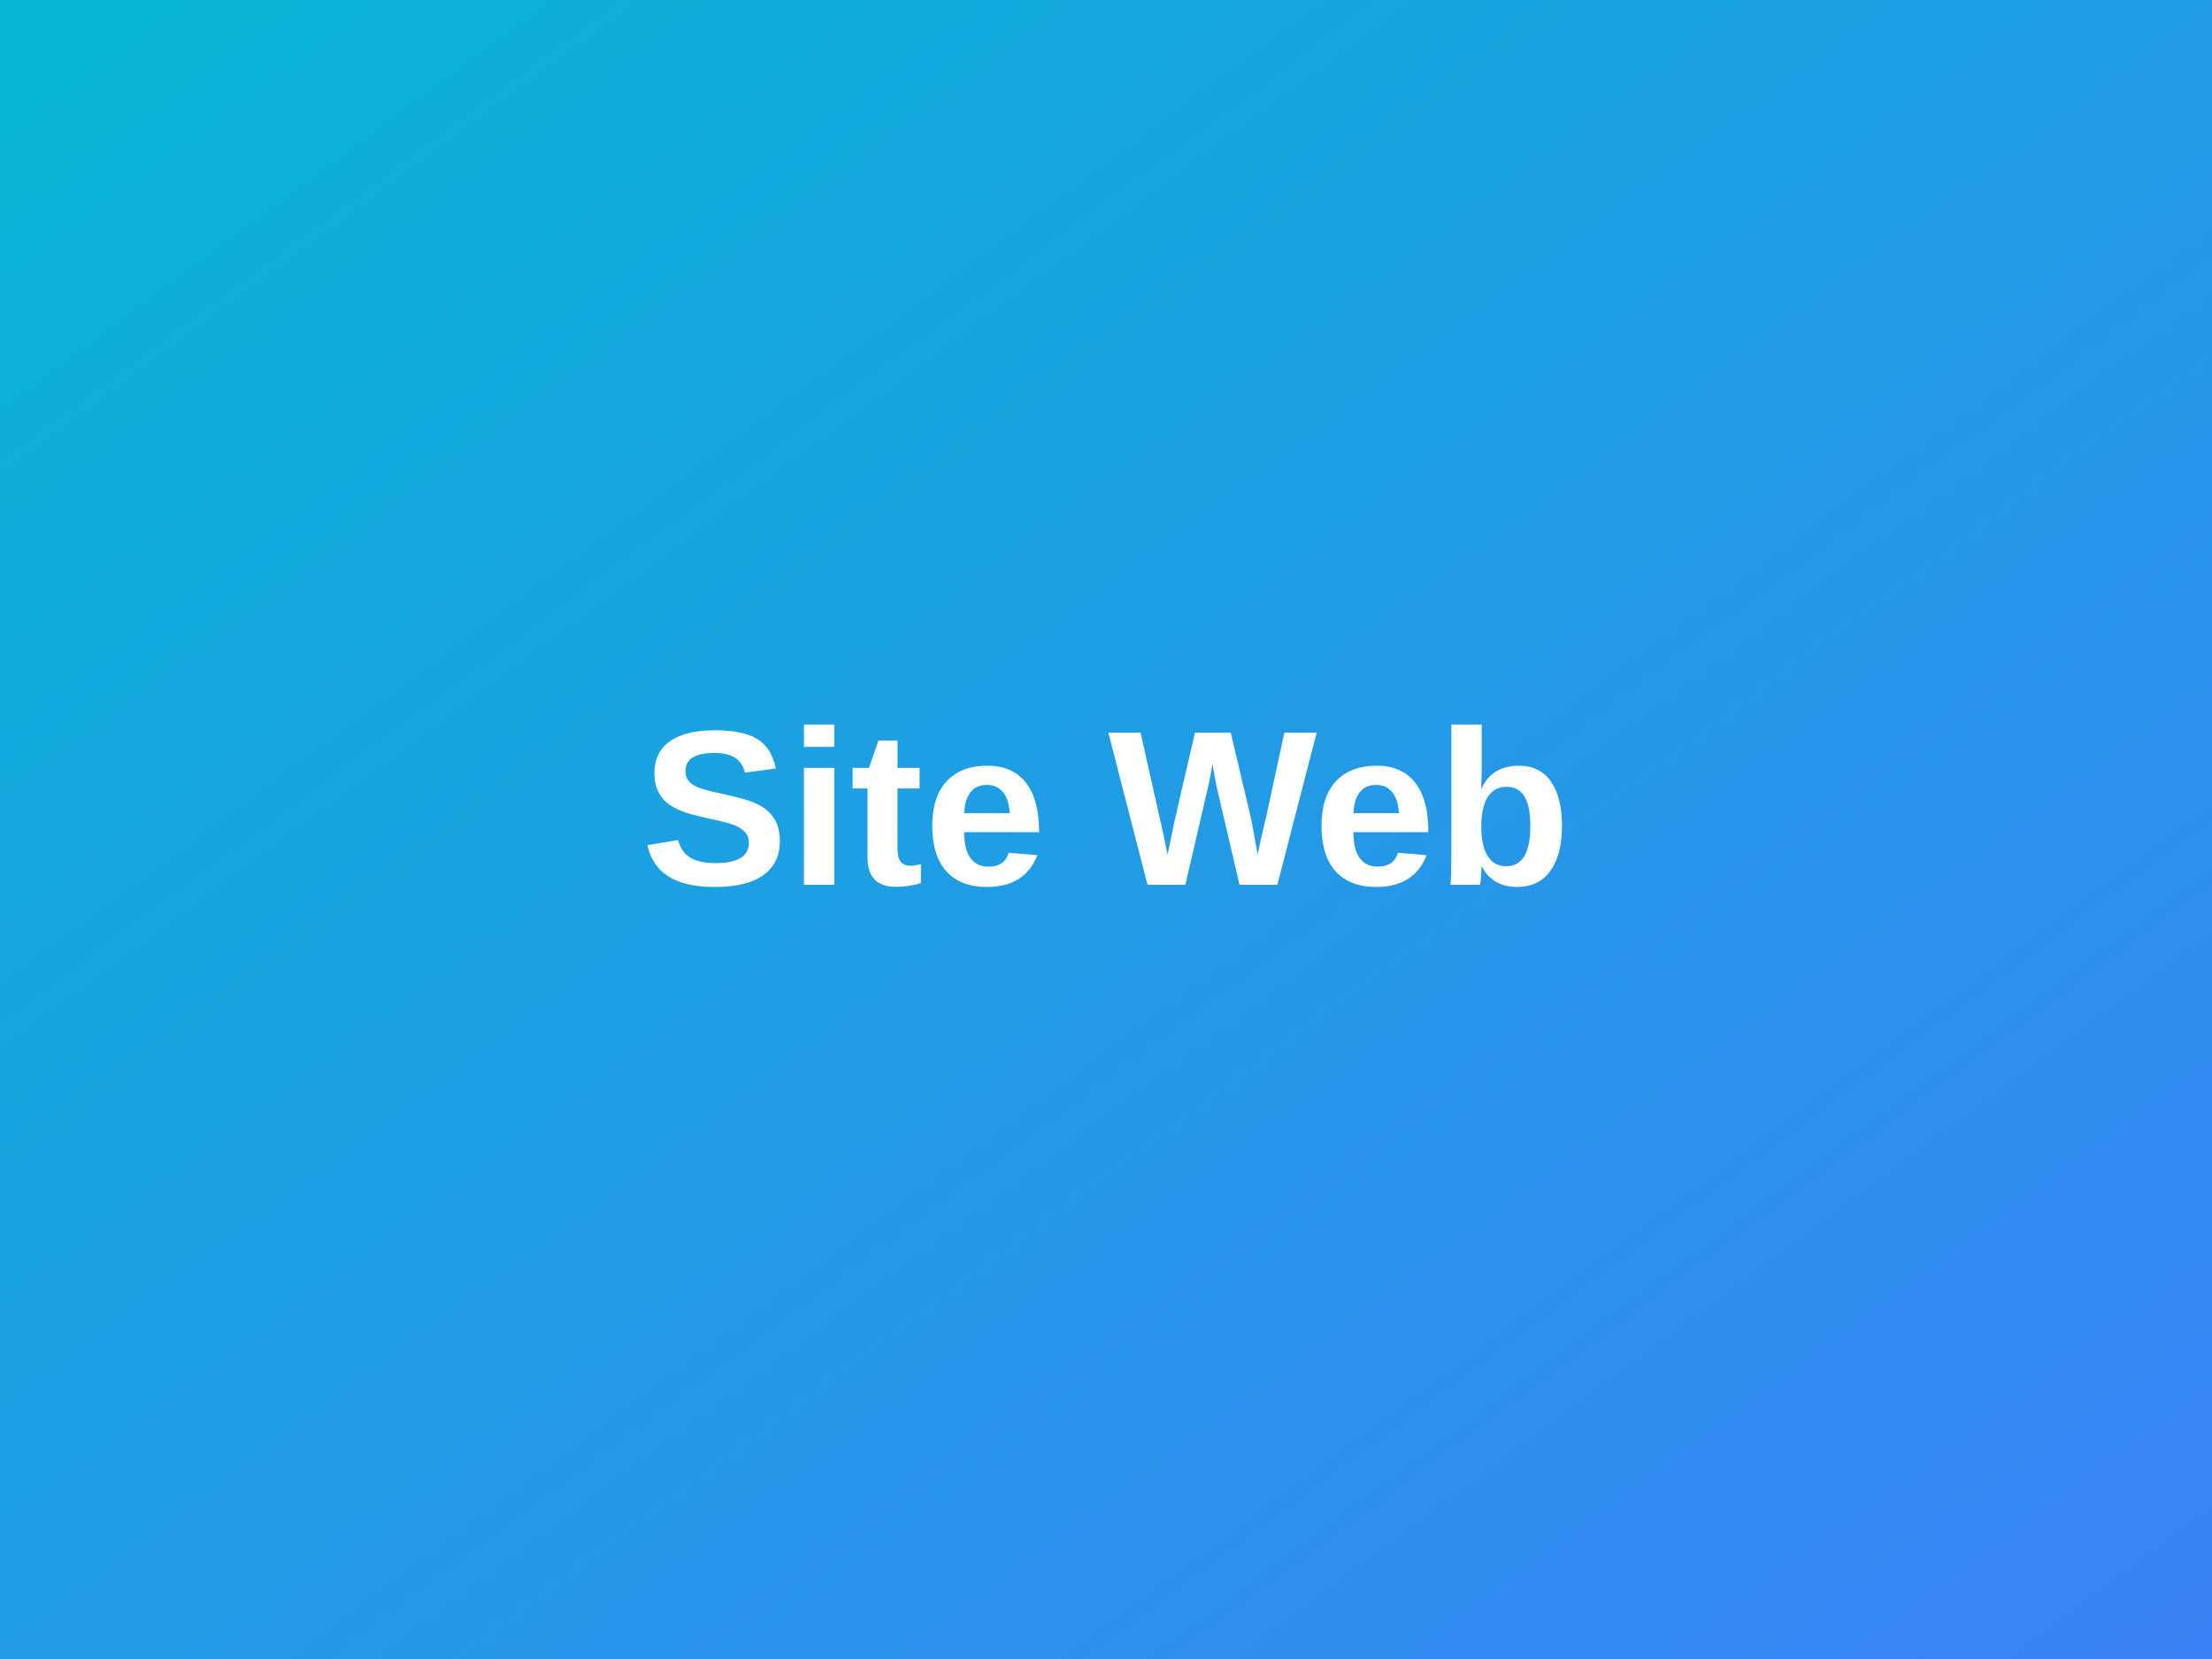
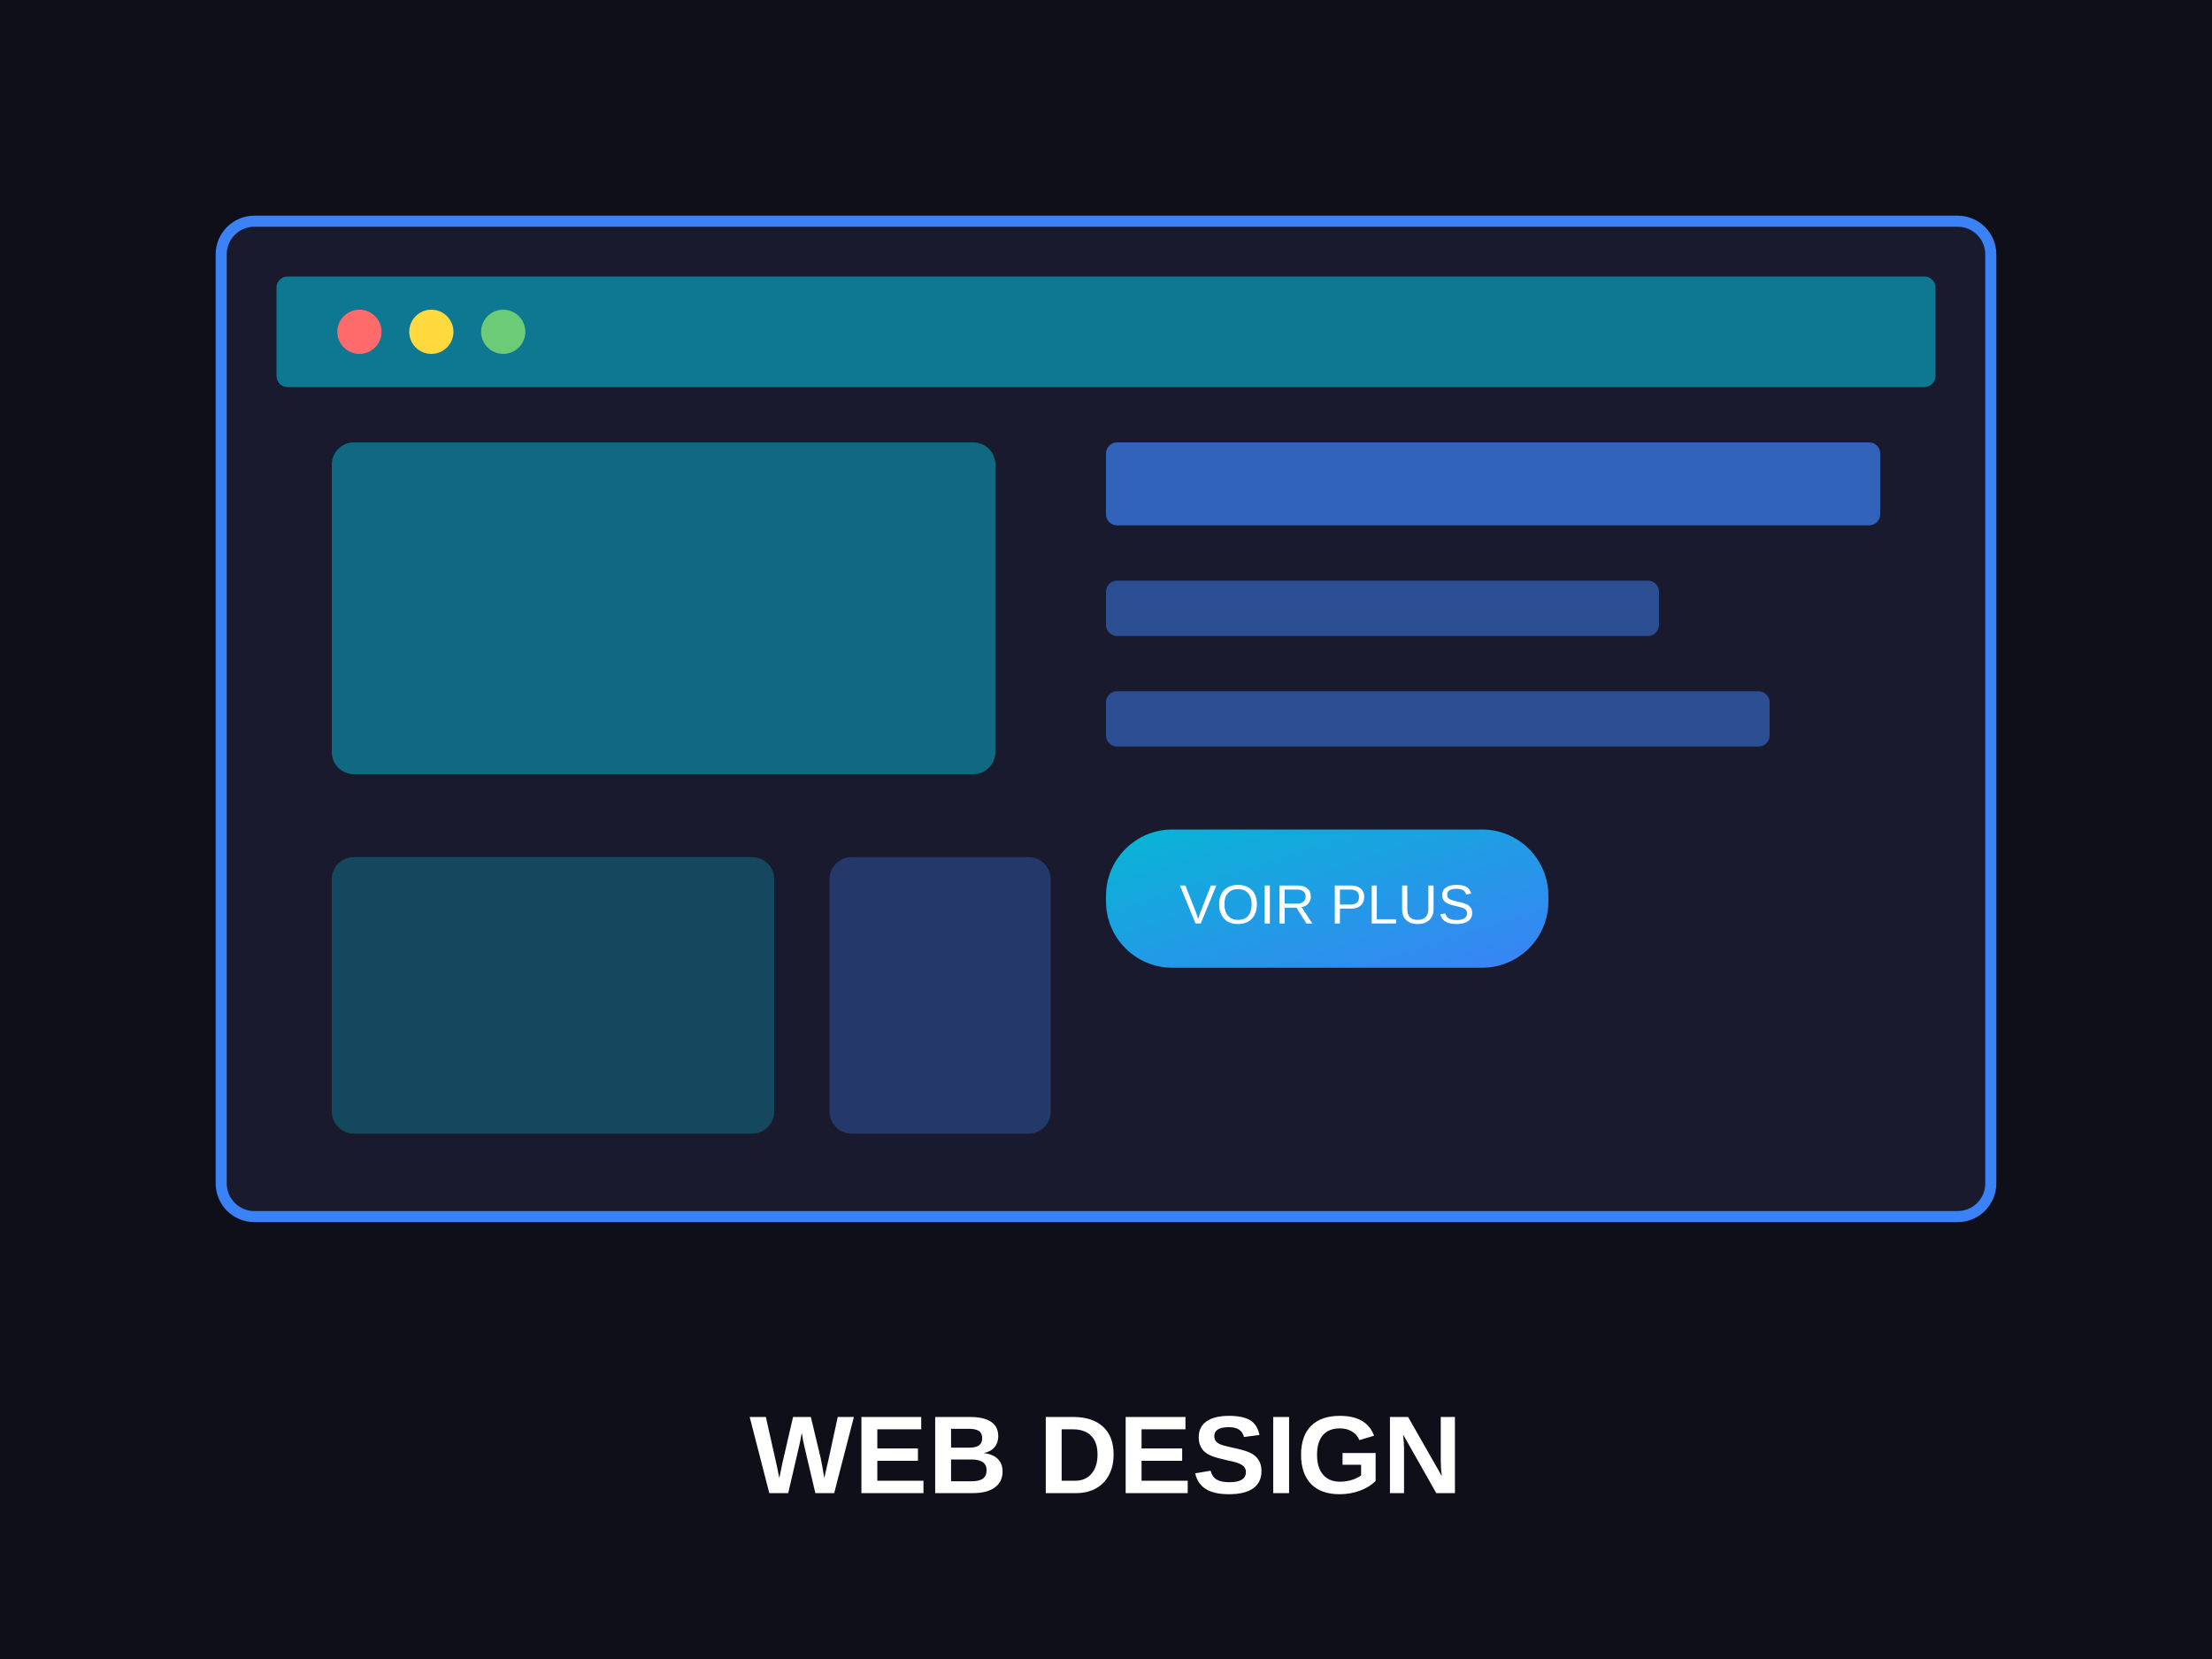
- <svg xmlns="http://www.w3.org/2000/svg" viewBox="0 0 400 300">
+ <svg xmlns="http://www.w3.org/2000/svg" width="400" height="300" viewBox="0 0 400 300">
  <defs>
-     <linearGradient id="grad2" x1="0%" y1="0%" x2="100%" y2="100%">
+     <linearGradient id="webGrad" x1="0%" y1="0%" x2="100%" y2="100%">
      <stop offset="0%" style="stop-color:#06b6d4;stop-opacity:1" />
      <stop offset="100%" style="stop-color:#3b82f6;stop-opacity:1" />
    </linearGradient>
  </defs>
-   <rect width="400" height="300" fill="url(#grad2)" />
-   <text x="200" y="160" font-family="Arial" font-size="40" fill="white" text-anchor="middle" font-weight="bold">Site Web</text>
+   <rect width="400" height="300" fill="#0f0f1a" />
+   <rect x="40" y="40" width="320" height="180" rx="6" fill="#1a1a2e" stroke="#3b82f6" stroke-width="2" />
+   <rect x="50" y="50" width="300" height="20" rx="2" fill="#06b6d4" opacity="0.6" />
+   <circle cx="65" cy="60" r="4" fill="#ff6b6b" />
+   <circle cx="78" cy="60" r="4" fill="#ffd93d" />
+   <circle cx="91" cy="60" r="4" fill="#6bcb77" />
+   <rect x="60" y="80" width="120" height="60" rx="4" fill="#06b6d4" opacity="0.5" />
+   <rect x="200" y="80" width="140" height="15" rx="2" fill="#3b82f6" opacity="0.7" />
+   <rect x="200" y="105" width="100" height="10" rx="2" fill="#3b82f6" opacity="0.5" />
+   <rect x="200" y="125" width="120" height="10" rx="2" fill="#3b82f6" opacity="0.5" />
+   <rect x="200" y="150" width="80" height="25" rx="12" fill="url(#webGrad)" />
+   <text x="240" y="167" font-family="Arial" font-size="10" fill="white" text-anchor="middle">VOIR PLUS</text>
+   <rect x="60" y="155" width="80" height="50" rx="4" fill="#06b6d4" opacity="0.3" />
+   <rect x="150" y="155" width="40" height="50" rx="4" fill="#3b82f6" opacity="0.3" />
+   <text x="200" y="270" font-family="Arial" font-size="20" fill="white" text-anchor="middle" font-weight="bold">WEB DESIGN</text>
</svg>
